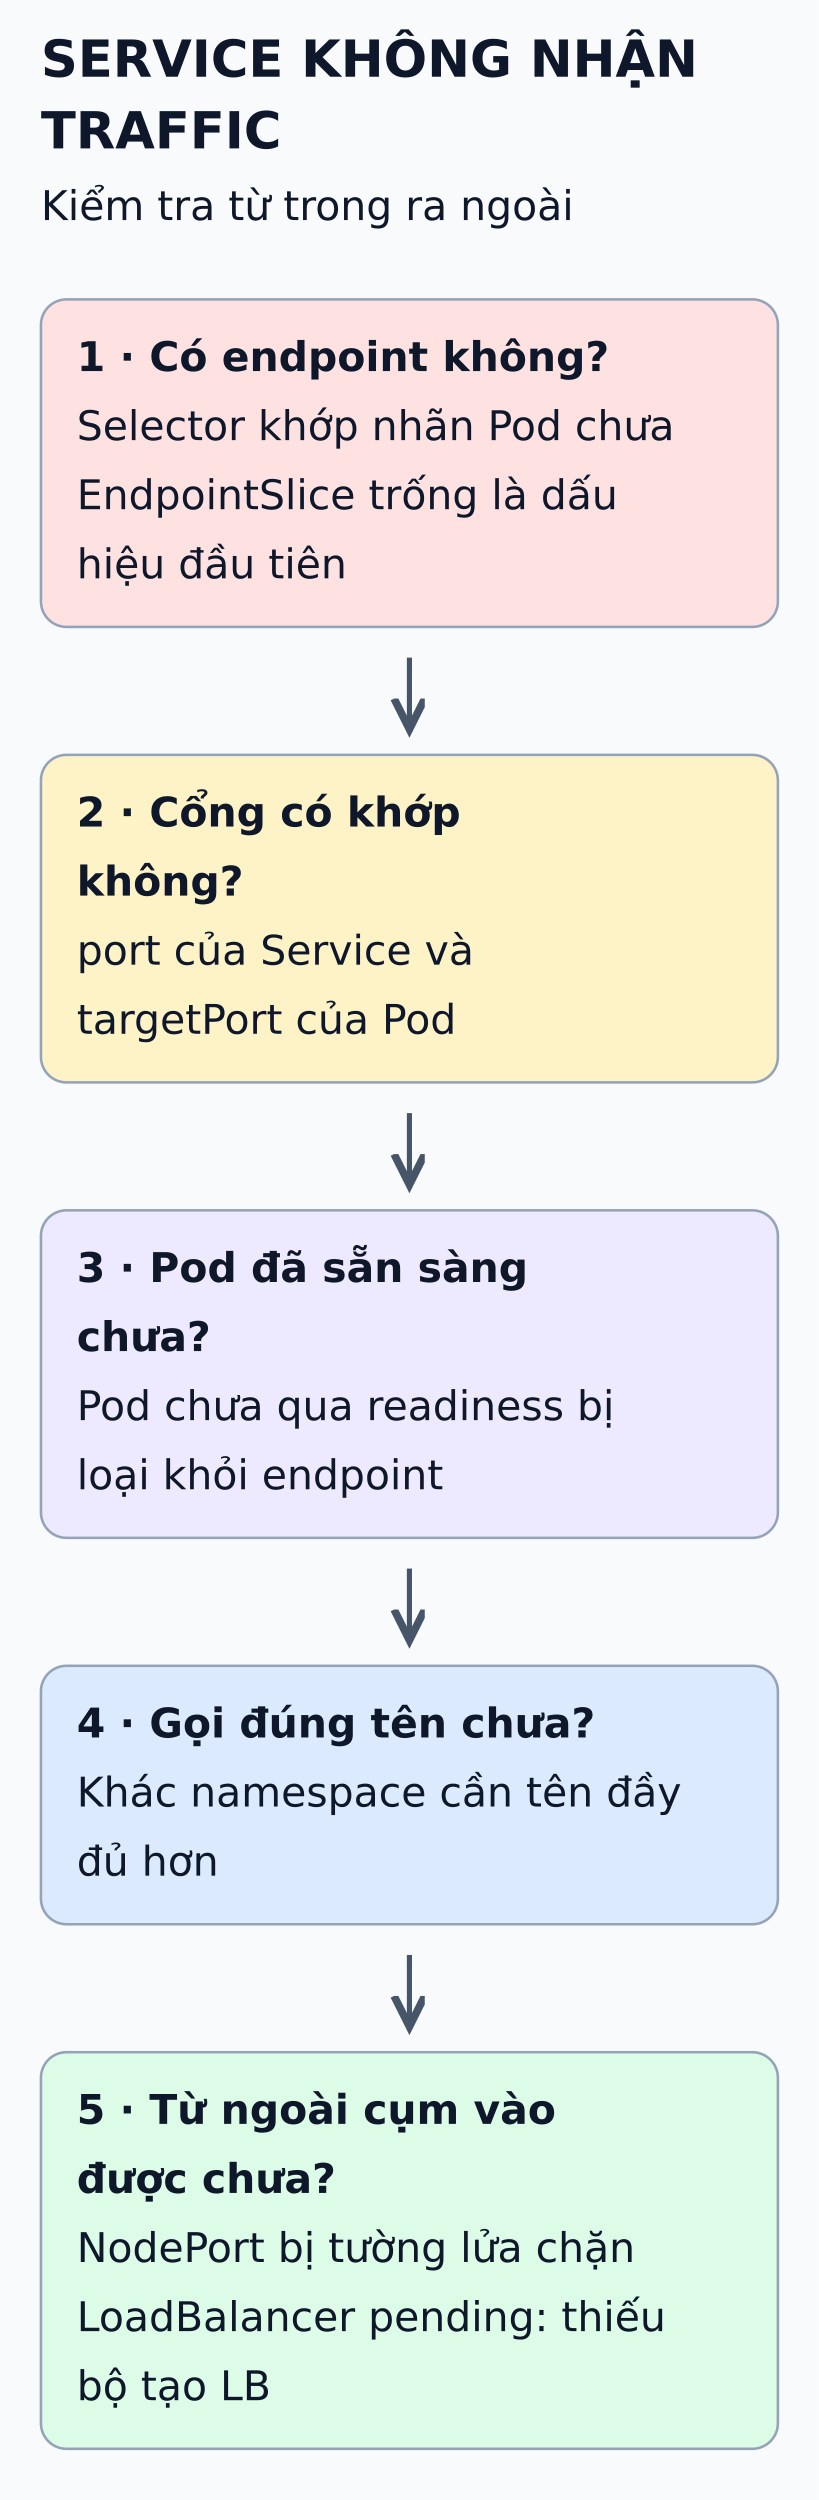
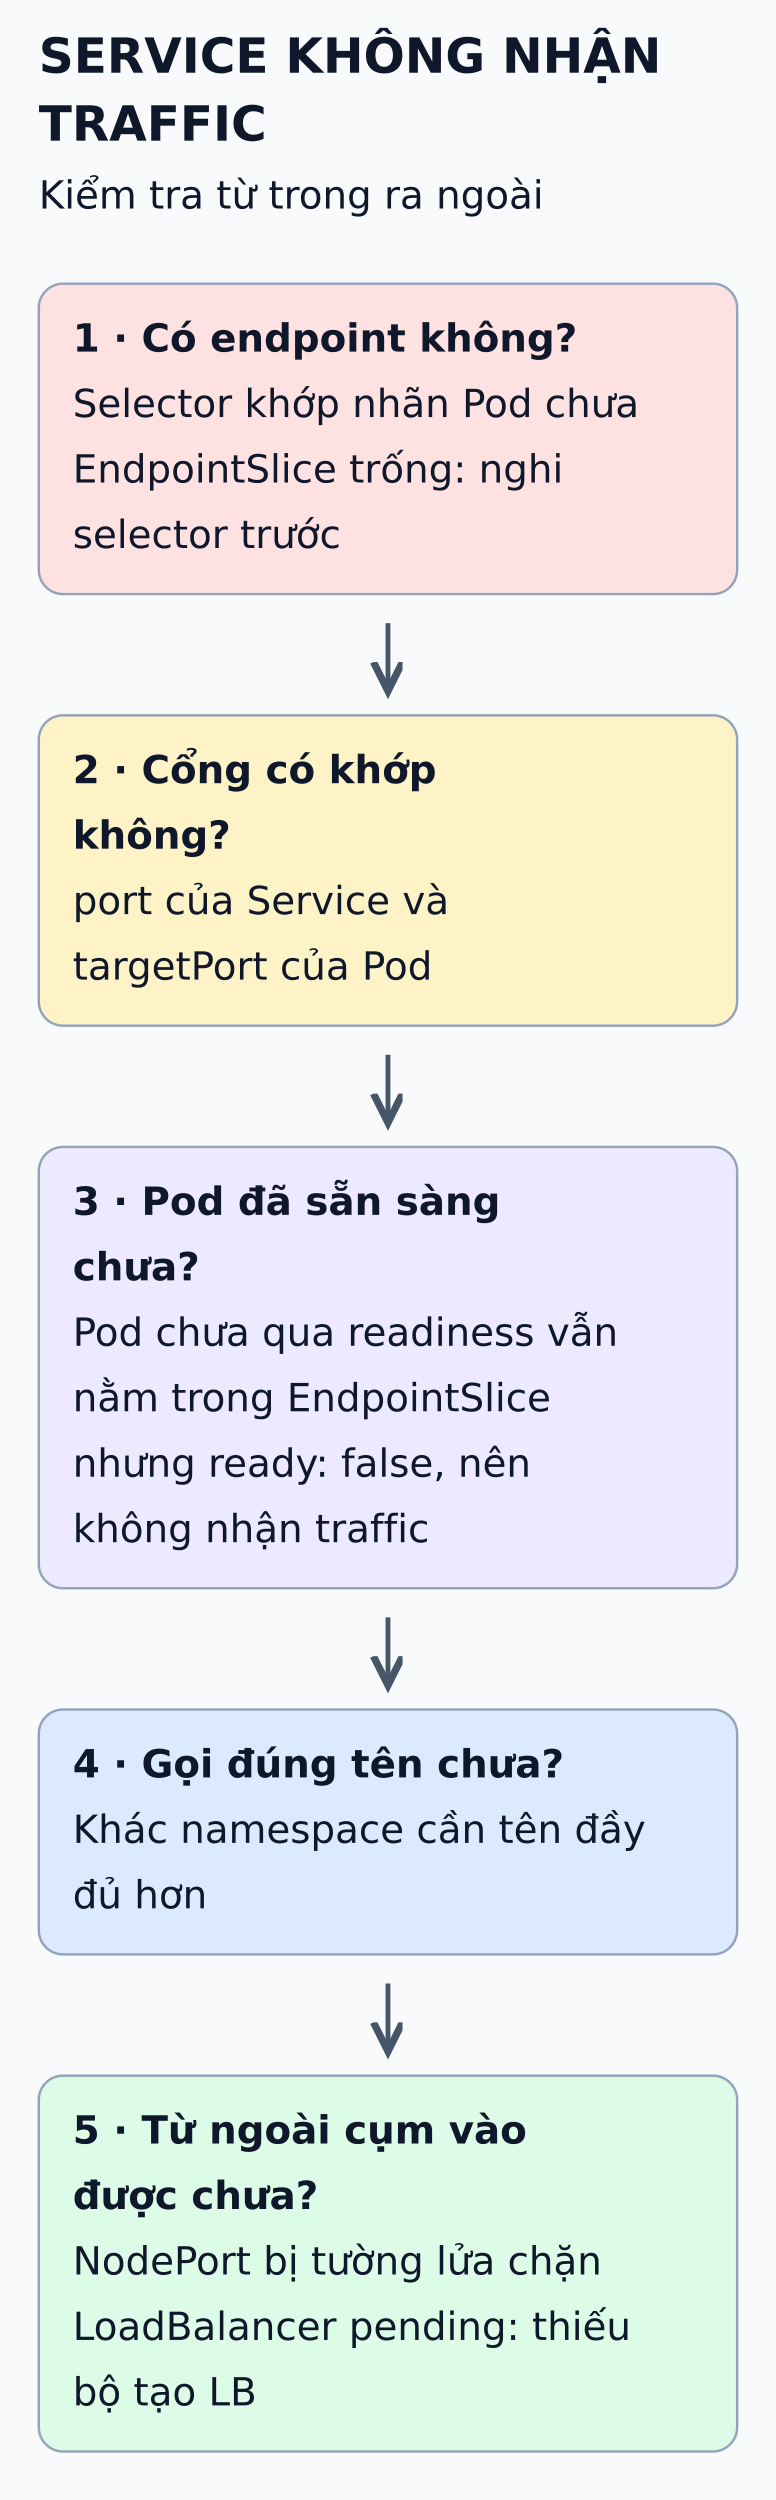
- <svg xmlns="http://www.w3.org/2000/svg" viewBox="0 0 320 977" width="320" height="977" role="img" aria-labelledby="title desc">
+ <svg xmlns="http://www.w3.org/2000/svg" viewBox="0 0 320 1031" width="320" height="1031" role="img" aria-labelledby="title desc">
  <defs>
    <marker id="arrow" markerWidth="8" markerHeight="8" refX="6" refY="3" orient="auto">
      <path d="M0,0 L6,3 L0,6" fill="none" stroke="#475569" stroke-width="1.5" />
    </marker>
  </defs>
-   <rect width="320" height="977" fill="#f8fafc" />
+   <rect width="320" height="1031" fill="#f8fafc" />
  <g font-family="DejaVu Sans, Arial, sans-serif" fill="#0f172a">
    <text x="16" y="30" font-size="20" font-weight="bold">SERVICE KHÔNG NHẬN</text>
    <text x="16" y="58" font-size="20" font-weight="bold">TRAFFIC</text>
    <text x="16" y="86" font-size="16" font-weight="normal">Kiểm tra từ trong ra ngoài</text>
    <rect x="16" y="117" width="288" height="128" rx="10" fill="#fee2e2" stroke="#94a3b8" />
    <text x="30" y="145" font-size="16" font-weight="bold">1 · Có endpoint không?</text>
    <text x="30" y="172" font-size="16" font-weight="normal">Selector khớp nhãn Pod chưa</text>
-     <text x="30" y="199" font-size="16" font-weight="normal">EndpointSlice trống là dấu</text>
-     <text x="30" y="226" font-size="16" font-weight="normal">hiệu đầu tiên</text>
+     <text x="30" y="199" font-size="16" font-weight="normal">EndpointSlice trống: nghi</text>
+     <text x="30" y="226" font-size="16" font-weight="normal">selector trước</text>
    <line x1="160" y1="257" x2="160" y2="285" stroke="#475569" stroke-width="2" marker-end="url(#arrow)" />
    <rect x="16" y="295" width="288" height="128" rx="10" fill="#fef3c7" stroke="#94a3b8" />
    <text x="30" y="323" font-size="16" font-weight="bold">2 · Cổng có khớp</text>
    <text x="30" y="350" font-size="16" font-weight="bold">không?</text>
    <text x="30" y="377" font-size="16" font-weight="normal">port của Service và</text>
    <text x="30" y="404" font-size="16" font-weight="normal">targetPort của Pod</text>
    <line x1="160" y1="435" x2="160" y2="463" stroke="#475569" stroke-width="2" marker-end="url(#arrow)" />
-     <rect x="16" y="473" width="288" height="128" rx="10" fill="#ede9fe" stroke="#94a3b8" />
+     <rect x="16" y="473" width="288" height="182" rx="10" fill="#ede9fe" stroke="#94a3b8" />
    <text x="30" y="501" font-size="16" font-weight="bold">3 · Pod đã sẵn sàng</text>
    <text x="30" y="528" font-size="16" font-weight="bold">chưa?</text>
-     <text x="30" y="555" font-size="16" font-weight="normal">Pod chưa qua readiness bị</text>
-     <text x="30" y="582" font-size="16" font-weight="normal">loại khỏi endpoint</text>
-     <line x1="160" y1="613" x2="160" y2="641" stroke="#475569" stroke-width="2" marker-end="url(#arrow)" />
-     <rect x="16" y="651" width="288" height="101" rx="10" fill="#dbeafe" stroke="#94a3b8" />
-     <text x="30" y="679" font-size="16" font-weight="bold">4 · Gọi đúng tên chưa?</text>
-     <text x="30" y="706" font-size="16" font-weight="normal">Khác namespace cần tên đầy</text>
-     <text x="30" y="733" font-size="16" font-weight="normal">đủ hơn</text>
-     <line x1="160" y1="764" x2="160" y2="792" stroke="#475569" stroke-width="2" marker-end="url(#arrow)" />
-     <rect x="16" y="802" width="288" height="155" rx="10" fill="#dcfce7" stroke="#94a3b8" />
-     <text x="30" y="830" font-size="16" font-weight="bold">5 · Từ ngoài cụm vào</text>
-     <text x="30" y="857" font-size="16" font-weight="bold">được chưa?</text>
-     <text x="30" y="884" font-size="16" font-weight="normal">NodePort bị tường lửa chặn</text>
-     <text x="30" y="911" font-size="16" font-weight="normal">LoadBalancer pending: thiếu</text>
-     <text x="30" y="938" font-size="16" font-weight="normal">bộ tạo LB</text>
+     <text x="30" y="555" font-size="16" font-weight="normal">Pod chưa qua readiness vẫn</text>
+     <text x="30" y="582" font-size="16" font-weight="normal">nằm trong EndpointSlice</text>
+     <text x="30" y="609" font-size="16" font-weight="normal">nhưng ready: false, nên</text>
+     <text x="30" y="636" font-size="16" font-weight="normal">không nhận traffic</text>
+     <line x1="160" y1="667" x2="160" y2="695" stroke="#475569" stroke-width="2" marker-end="url(#arrow)" />
+     <rect x="16" y="705" width="288" height="101" rx="10" fill="#dbeafe" stroke="#94a3b8" />
+     <text x="30" y="733" font-size="16" font-weight="bold">4 · Gọi đúng tên chưa?</text>
+     <text x="30" y="760" font-size="16" font-weight="normal">Khác namespace cần tên đầy</text>
+     <text x="30" y="787" font-size="16" font-weight="normal">đủ hơn</text>
+     <line x1="160" y1="818" x2="160" y2="846" stroke="#475569" stroke-width="2" marker-end="url(#arrow)" />
+     <rect x="16" y="856" width="288" height="155" rx="10" fill="#dcfce7" stroke="#94a3b8" />
+     <text x="30" y="884" font-size="16" font-weight="bold">5 · Từ ngoài cụm vào</text>
+     <text x="30" y="911" font-size="16" font-weight="bold">được chưa?</text>
+     <text x="30" y="938" font-size="16" font-weight="normal">NodePort bị tường lửa chặn</text>
+     <text x="30" y="965" font-size="16" font-weight="normal">LoadBalancer pending: thiếu</text>
+     <text x="30" y="992" font-size="16" font-weight="normal">bộ tạo LB</text>
  </g>
</svg>
